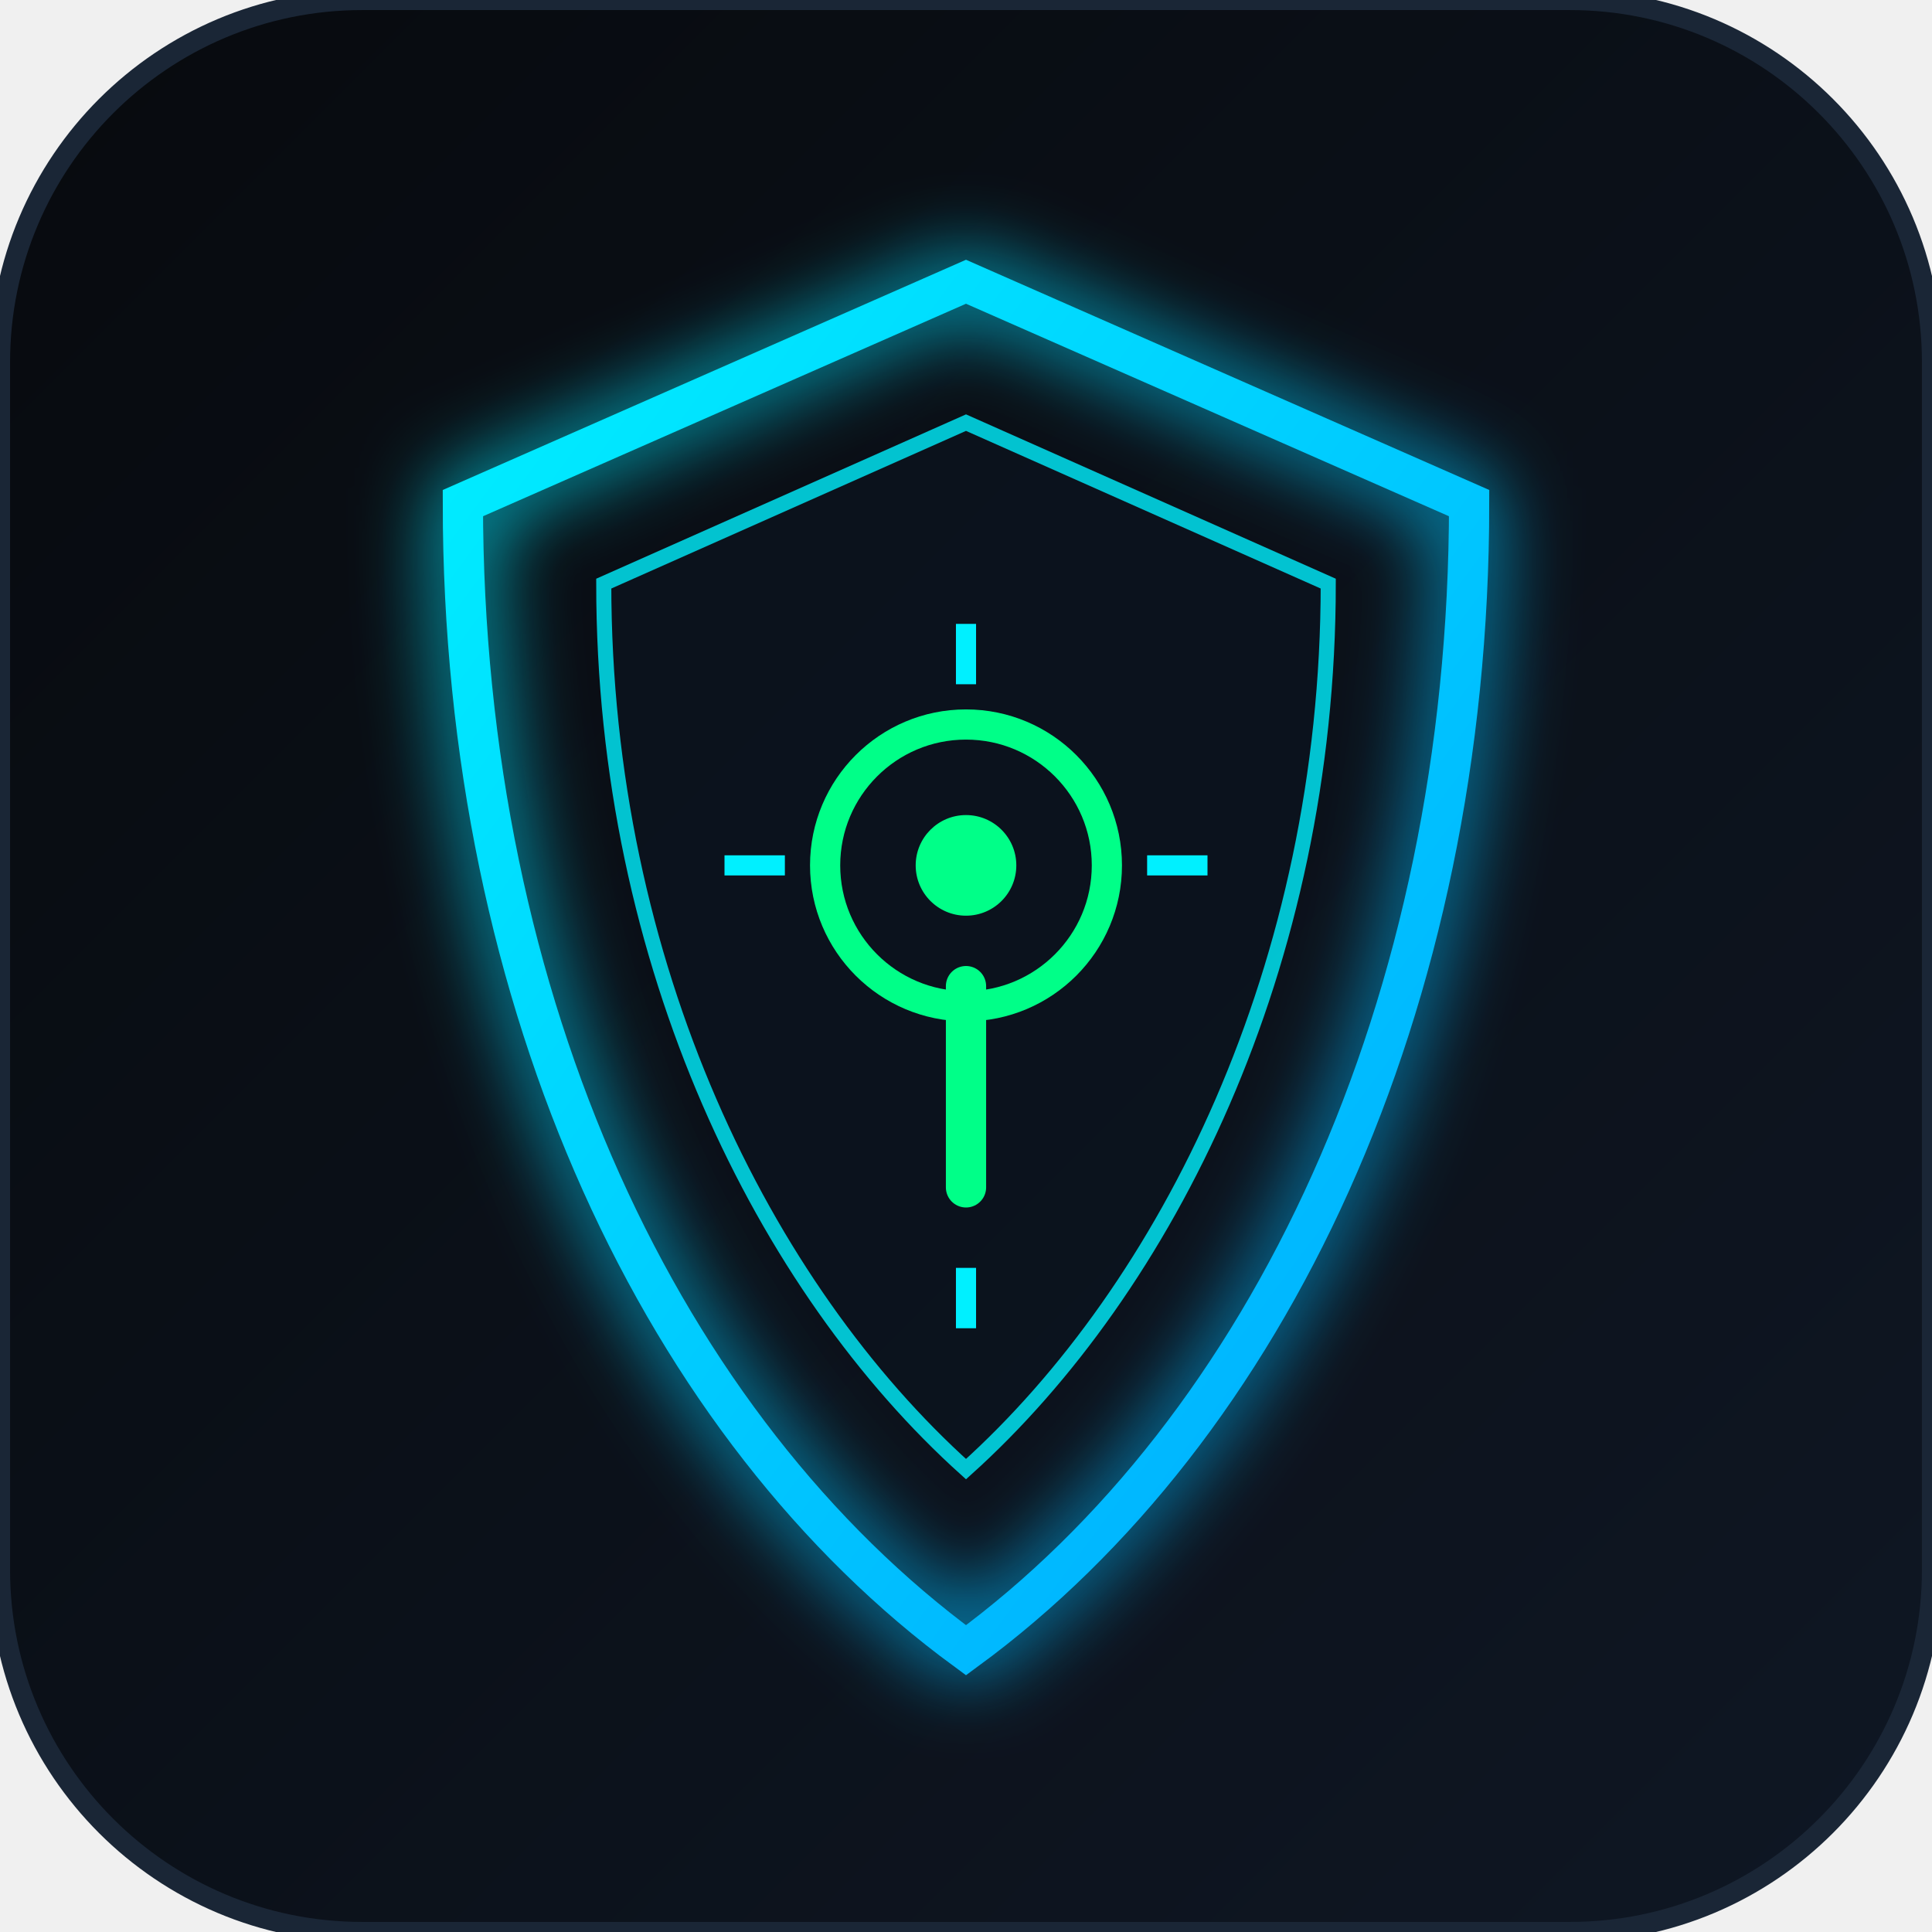
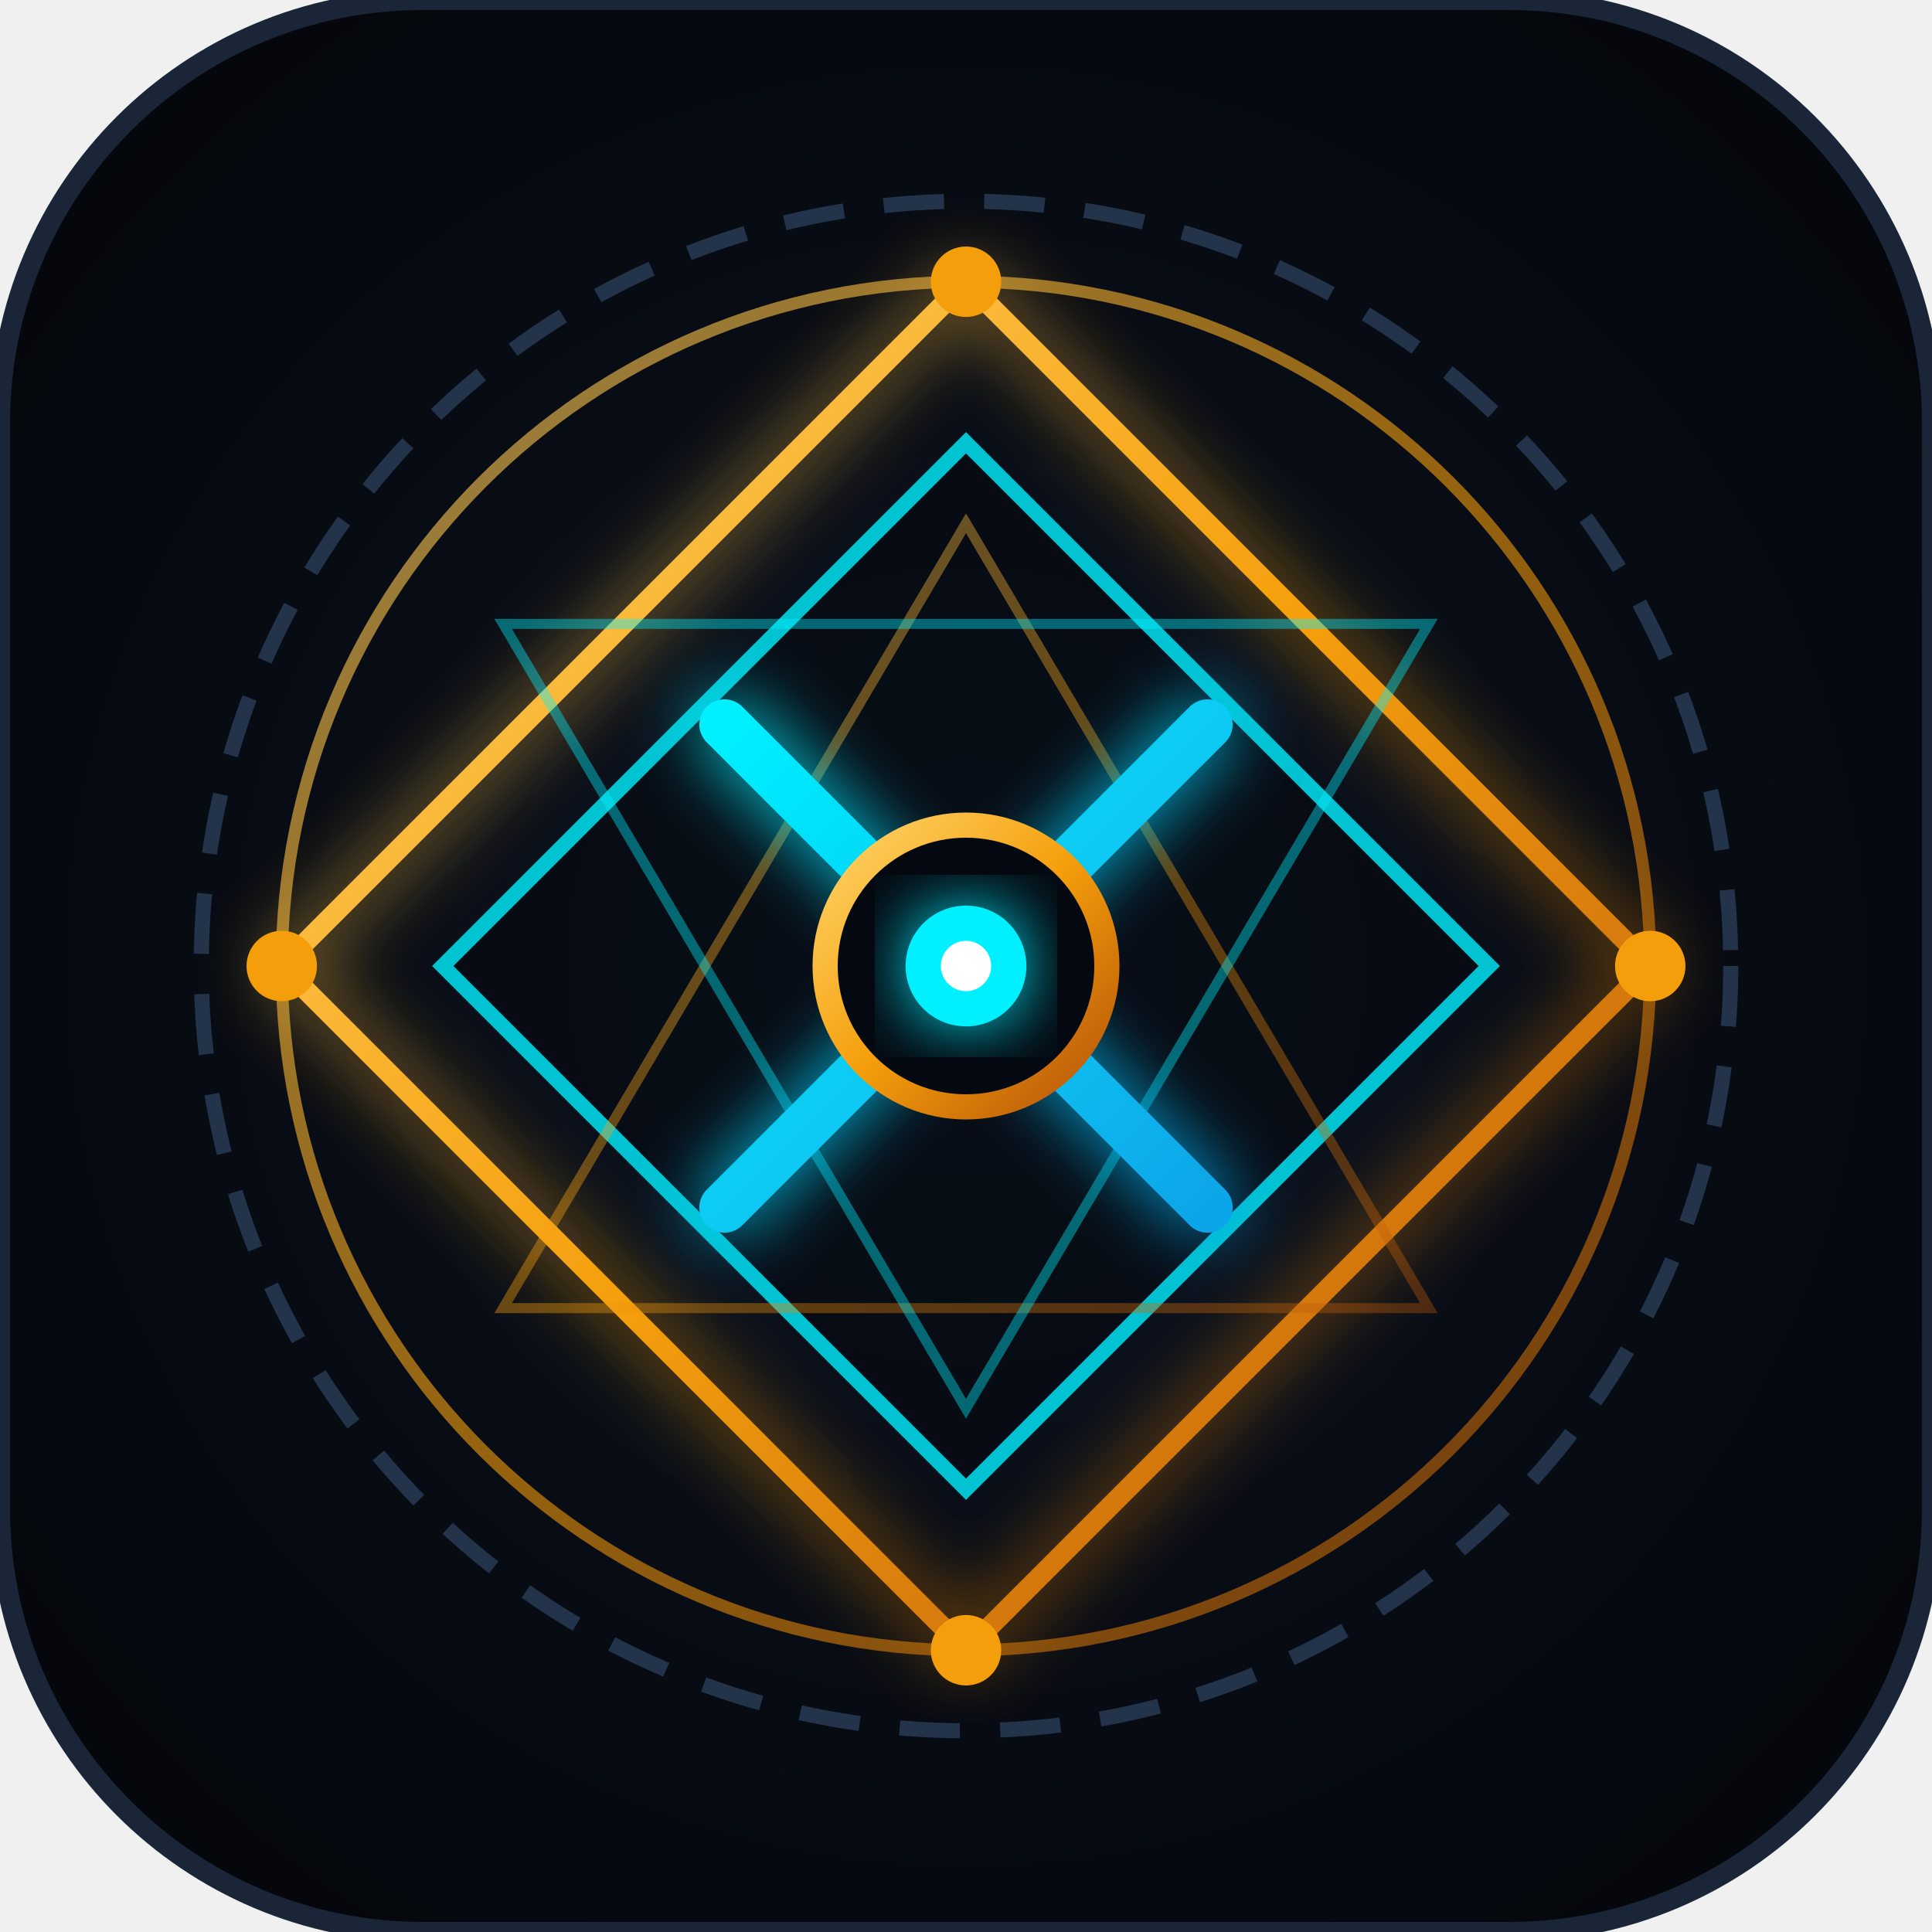
<svg xmlns="http://www.w3.org/2000/svg" viewBox="0 0 192 192" width="192" height="192">
  <defs>
-     <linearGradient id="bgGrad" x1="0%" y1="0%" x2="100%" y2="100%">
-       <stop offset="0%" stop-color="#070a0e" />
-       <stop offset="100%" stop-color="#0f1724" />
+     <radialGradient id="spaceCore" cx="50%" cy="50%" r="70%">
+       <stop offset="0%" stop-color="#0e1726" />
+       <stop offset="50%" stop-color="#080c14" />
+       <stop offset="100%" stop-color="#030509" />
+     </radialGradient>
+     <linearGradient id="goldRelic" x1="0%" y1="0%" x2="100%" y2="100%">
+       <stop offset="0%" stop-color="#ffd56b" />
+       <stop offset="50%" stop-color="#f59e0b" />
+       <stop offset="100%" stop-color="#b45309" />
    </linearGradient>
-     <linearGradient id="cyanGlow" x1="0%" y1="0%" x2="100%" y2="100%">
+     <linearGradient id="plasmaCyan" x1="0%" y1="0%" x2="100%" y2="100%">
      <stop offset="0%" stop-color="#00f0ff" />
-       <stop offset="100%" stop-color="#00a8ff" />
+       <stop offset="100%" stop-color="#0ea5e9" />
    </linearGradient>
-     <filter id="glow" x="-20%" y="-20%" width="140%" height="140%">
-       <feGaussianBlur stdDeviation="4" result="blur" />
+     <filter id="relicGlow" x="-25%" y="-25%" width="150%" height="150%">
+       <feGaussianBlur stdDeviation="3.5" result="blur" />
      <feMerge>
        <feMergeNode in="blur" />
        <feMergeNode in="SourceGraphic" />
      </feMerge>
    </filter>
  </defs>
-   <rect width="192" height="192" rx="36" fill="url(#bgGrad)" stroke="#1a2636" stroke-width="2" />
-   <path d="M96 28 L146 50 C146 100 126 142 96 164 C66 142 46 100 46 50 Z" fill="none" stroke="url(#cyanGlow)" stroke-width="4" filter="url(#glow)" />
-   <path d="M96 42 L132 58 C132 96 116 128 96 146 C76 128 60 96 60 58 Z" fill="#0b131e" stroke="#00f0ff" stroke-width="1.5" opacity="0.8" />
-   <circle cx="96" cy="86" r="14" fill="none" stroke="#00ff88" stroke-width="3" />
-   <circle cx="96" cy="86" r="5" fill="#00ff88" />
-   <path d="M96 98 L96 118" stroke="#00ff88" stroke-width="4" stroke-linecap="round" />
-   <line x1="96" y1="62" x2="96" y2="68" stroke="#00f0ff" stroke-width="2" />
-   <line x1="96" y1="126" x2="96" y2="132" stroke="#00f0ff" stroke-width="2" />
-   <line x1="72" y1="86" x2="78" y2="86" stroke="#00f0ff" stroke-width="2" />
-   <line x1="114" y1="86" x2="120" y2="86" stroke="#00f0ff" stroke-width="2" />
+   <rect width="192" height="192" rx="42" fill="url(#spaceCore)" stroke="#1a2638" stroke-width="2" />
+   <circle cx="96" cy="96" r="76" fill="none" stroke="#22334a" stroke-width="1.5" stroke-dasharray="6 4" />
+   <circle cx="96" cy="96" r="68" fill="none" stroke="url(#goldRelic)" stroke-width="1.2" opacity="0.6" />
+   <polygon points="96,28 164,96 96,164 28,96" fill="none" stroke="url(#goldRelic)" stroke-width="2" filter="url(#relicGlow)" />
+   <polygon points="96,44 148,96 96,148 44,96" fill="#060b13" stroke="#00f0ff" stroke-width="1.5" opacity="0.8" />
+   <polygon points="96,52 142,130 50,130" fill="none" stroke="url(#goldRelic)" stroke-width="1" opacity="0.4" />
+   <polygon points="96,140 142,62 50,62" fill="none" stroke="#00f0ff" stroke-width="1" opacity="0.4" />
+   <path d="M72 72 L120 120" stroke="url(#plasmaCyan)" stroke-width="5" stroke-linecap="round" filter="url(#relicGlow)" />
+   <path d="M120 72 L72 120" stroke="url(#plasmaCyan)" stroke-width="5" stroke-linecap="round" filter="url(#relicGlow)" />
+   <circle cx="96" cy="96" r="14" fill="#040810" stroke="url(#goldRelic)" stroke-width="2.5" />
+   <circle cx="96" cy="96" r="6" fill="#00f0ff" filter="url(#relicGlow)" />
+   <circle cx="96" cy="96" r="2.5" fill="#ffffff" />
+   <circle cx="96" cy="28" r="3.5" fill="#f59e0b" />
+   <circle cx="164" cy="96" r="3.5" fill="#f59e0b" />
+   <circle cx="96" cy="164" r="3.5" fill="#f59e0b" />
+   <circle cx="28" cy="96" r="3.5" fill="#f59e0b" />
</svg>
